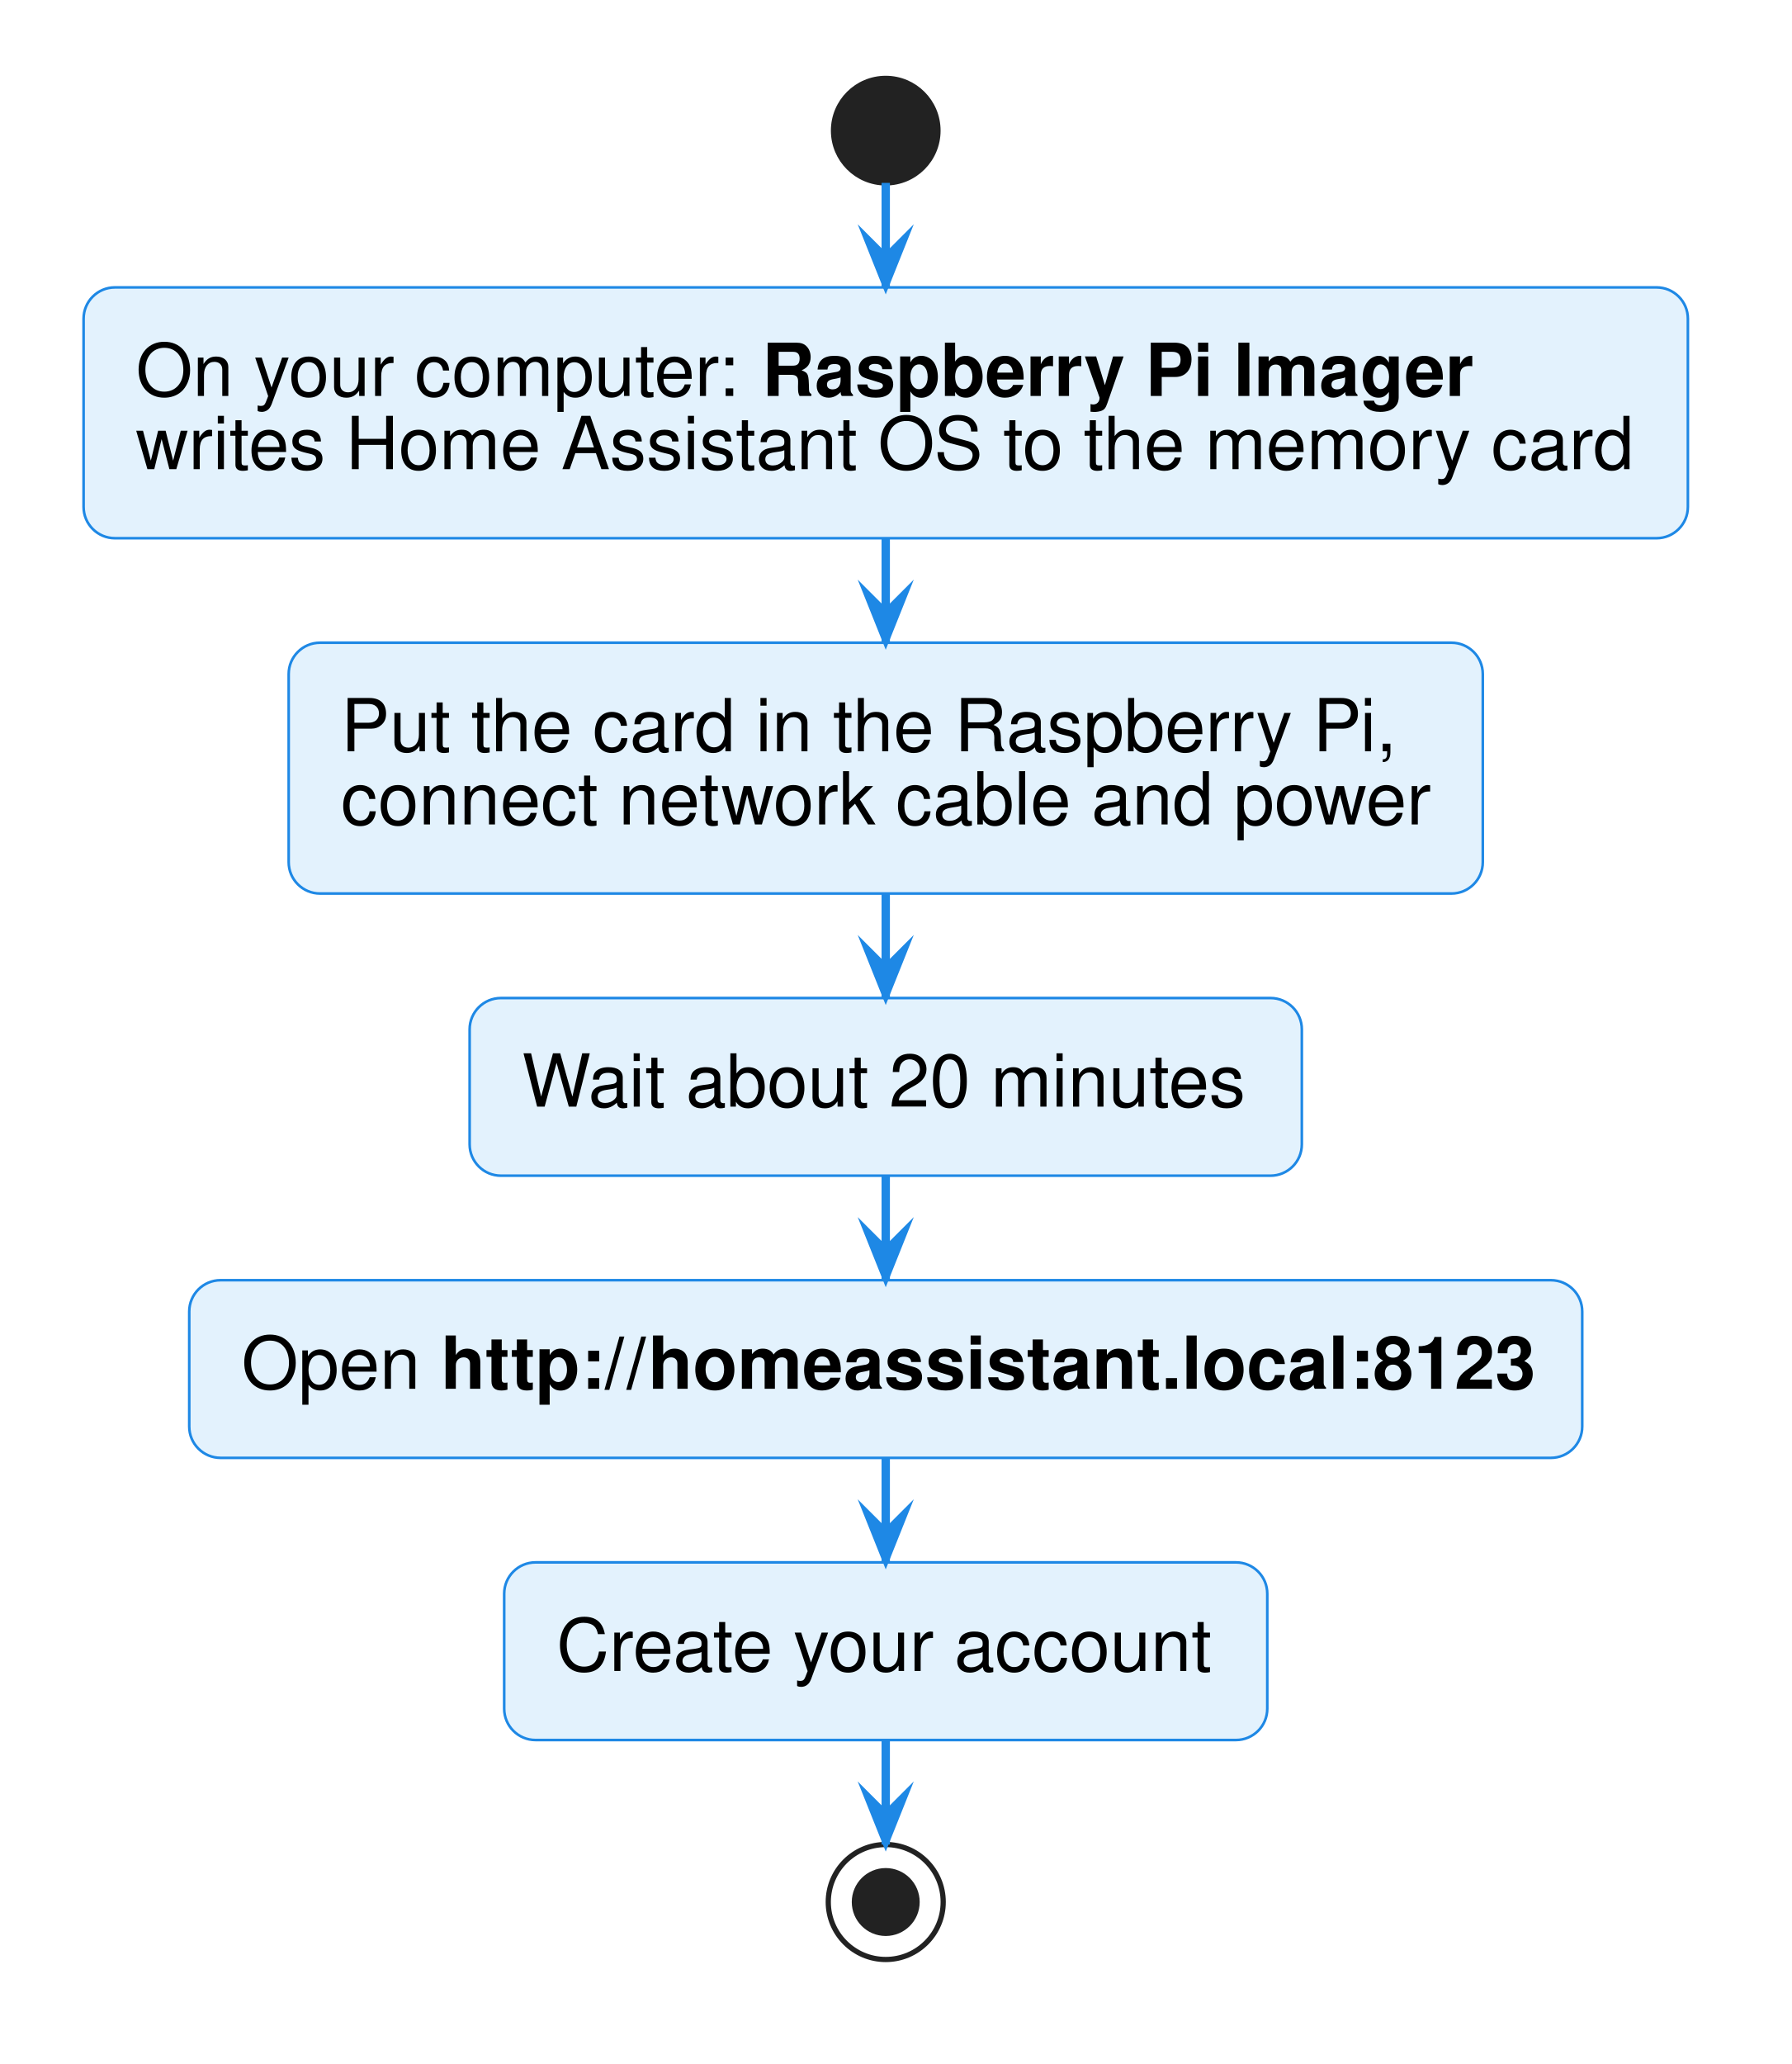
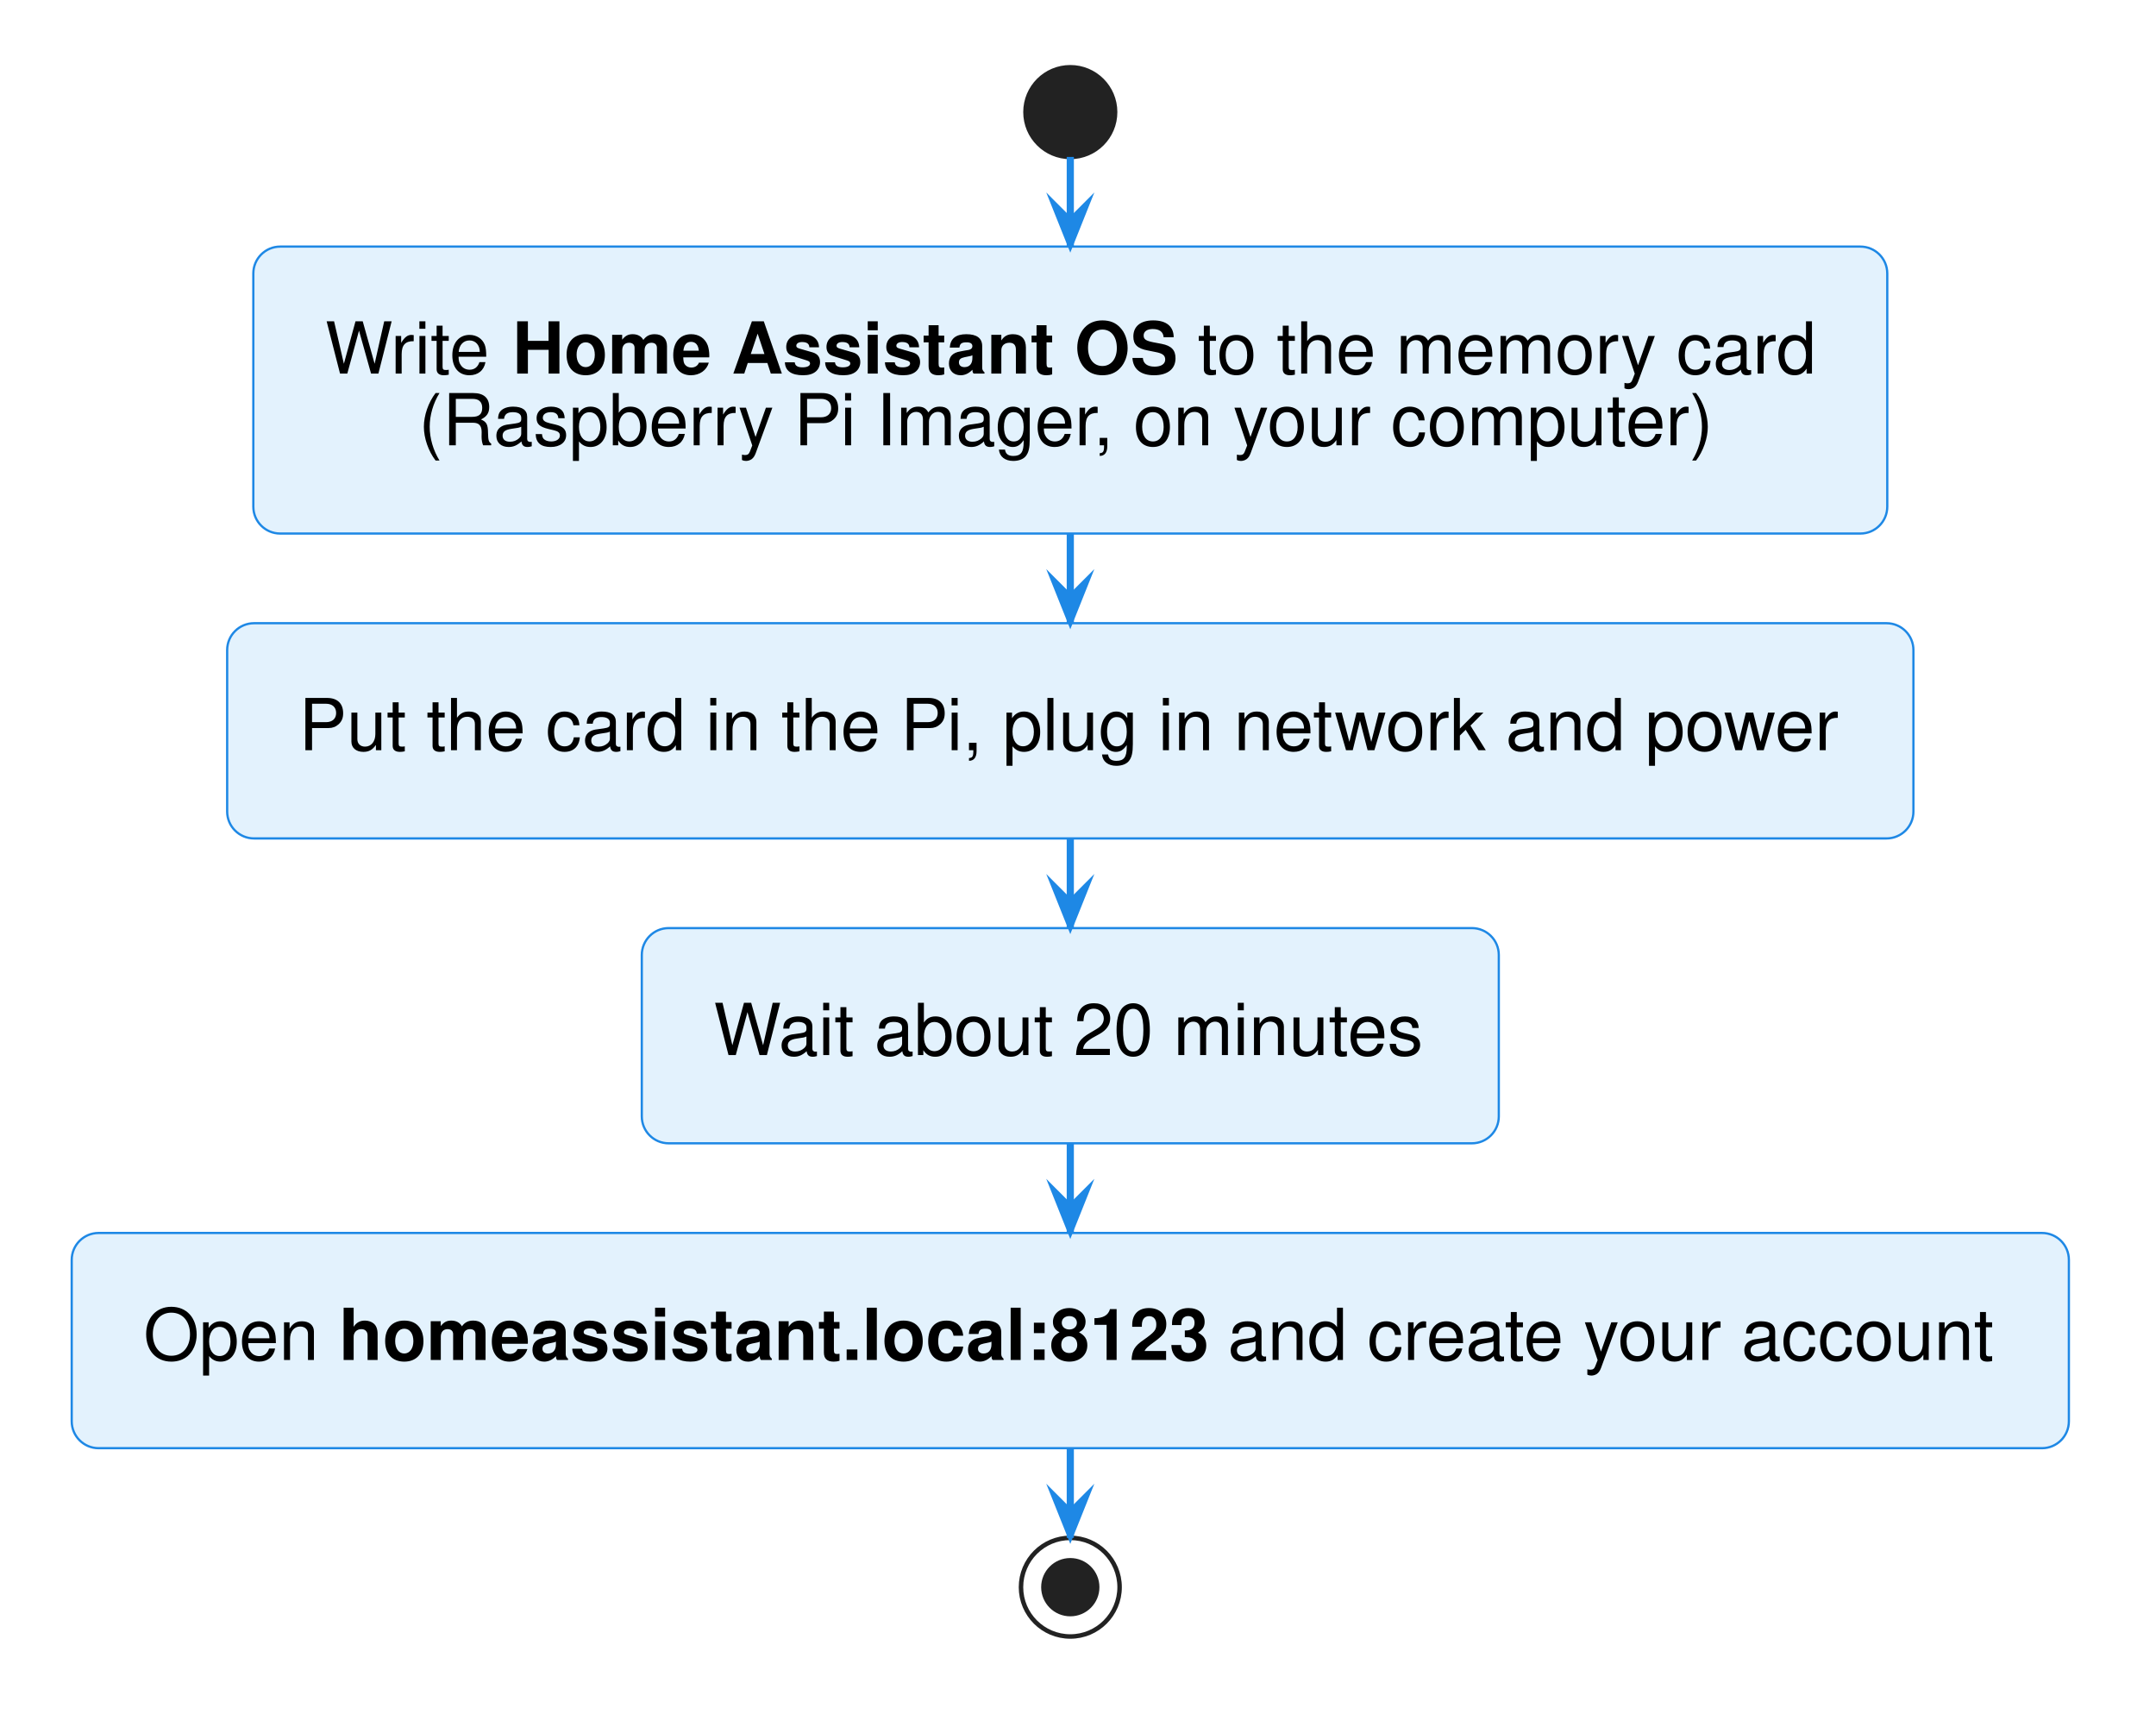
- <svg xmlns="http://www.w3.org/2000/svg" version="1.1" data-diagram-type="ACTIVITY" style="width:343px;height:395px;" width="343px" height="395px" viewBox="0 0 343 395" zoomAndPan="magnify" preserveAspectRatio="none" contentStyleType="text/css">
+ <svg xmlns="http://www.w3.org/2000/svg" version="1.1" data-diagram-type="ACTIVITY" style="width:481px;height:385px;" width="481px" height="385px" viewBox="0 0 481 385" zoomAndPan="magnify" preserveAspectRatio="none" contentStyleType="text/css">
  <defs />
  <g font-family="sans-serif" lengthAdjust="spacing">
-     <ellipse cx="169.544" cy="25" rx="10" ry="10" fill="#222" style="stroke:#222;stroke-width:1;" />
-     <rect x="16" y="55" width="307.089" height="48" fill="#E3F2FD" style="stroke:#1E88E5;stroke-width:0.5;" rx="6" ry="6" />
-     <text x="26" y="75.78" fill="#000" font-size="14" textLength="115.938" font-family="'Helvetica'">On your computer:</text>
-     <text x="145.827" y="75.78" fill="#000" font-size="14" textLength="136.172" font-weight="700" font-family="'Helvetica'">Raspberry Pi Imager</text>
-     <text x="26" y="89.78" fill="#000" font-size="14" textLength="287.089" font-family="'Helvetica'">writes Home Assistant OS to the memory card</text>
-     <rect x="55.259" y="123" width="228.571" height="48" fill="#E3F2FD" style="stroke:#1E88E5;stroke-width:0.5;" rx="6" ry="6" />
-     <text x="65.259" y="143.78" fill="#000" font-size="14" textLength="202.323" font-family="'Helvetica'">Put the card in the Raspberry Pi,</text>
-     <text x="65.259" y="157.78" fill="#000" font-size="14" textLength="208.571" font-family="'Helvetica'">connect network cable and power</text>
-     <rect x="89.896" y="191" width="159.296" height="34" fill="#E3F2FD" style="stroke:#1E88E5;stroke-width:0.5;" rx="6" ry="6" />
-     <text x="99.896" y="211.78" fill="#000" font-size="14" textLength="139.296" font-family="'Helvetica'">Wait about 20 minutes</text>
-     <rect x="36.224" y="245" width="266.641" height="34" fill="#E3F2FD" style="stroke:#1E88E5;stroke-width:0.5;" rx="6" ry="6" />
-     <text x="46.224" y="265.78" fill="#000" font-size="14" textLength="34.248" font-family="'Helvetica'">Open</text>
-     <text x="84.362" y="265.78" fill="#000" font-size="14" textLength="208.503" font-weight="700" font-family="'Helvetica'">http://homeassistant.local:8123</text>
-     <rect x="96.51" y="299" width="146.068" height="34" fill="#E3F2FD" style="stroke:#1E88E5;stroke-width:0.5;" rx="6" ry="6" />
-     <text x="106.51" y="319.78" fill="#000" font-size="14" textLength="126.068" font-family="'Helvetica'">Create your account</text>
-     <ellipse cx="169.544" cy="364" rx="11" ry="11" fill="none" style="stroke:#222;stroke-width:1;" />
-     <ellipse cx="169.544" cy="364" rx="6" ry="6" fill="#222" style="stroke:#222;stroke-width:1;" />
-     <line x1="169.544" y1="35" x2="169.544" y2="55" style="stroke:#1E88E5;stroke-width:1.6;" />
-     <polygon points="165.544,45,169.544,55,173.544,45,169.544,49" fill="#1E88E5" style="stroke:#1E88E5;stroke-width:1;stroke-linejoin:miter;stroke-miterlimit:10;" />
-     <line x1="169.544" y1="103" x2="169.544" y2="123" style="stroke:#1E88E5;stroke-width:1.6;" />
-     <polygon points="165.544,113,169.544,123,173.544,113,169.544,117" fill="#1E88E5" style="stroke:#1E88E5;stroke-width:1;stroke-linejoin:miter;stroke-miterlimit:10;" />
-     <line x1="169.544" y1="171" x2="169.544" y2="191" style="stroke:#1E88E5;stroke-width:1.6;" />
-     <polygon points="165.544,181,169.544,191,173.544,181,169.544,185" fill="#1E88E5" style="stroke:#1E88E5;stroke-width:1;stroke-linejoin:miter;stroke-miterlimit:10;" />
-     <line x1="169.544" y1="225" x2="169.544" y2="245" style="stroke:#1E88E5;stroke-width:1.6;" />
-     <polygon points="165.544,235,169.544,245,173.544,235,169.544,239" fill="#1E88E5" style="stroke:#1E88E5;stroke-width:1;stroke-linejoin:miter;stroke-miterlimit:10;" />
-     <line x1="169.544" y1="279" x2="169.544" y2="299" style="stroke:#1E88E5;stroke-width:1.6;" />
-     <polygon points="165.544,289,169.544,299,173.544,289,169.544,293" fill="#1E88E5" style="stroke:#1E88E5;stroke-width:1;stroke-linejoin:miter;stroke-miterlimit:10;" />
-     <line x1="169.544" y1="333" x2="169.544" y2="353" style="stroke:#1E88E5;stroke-width:1.6;" />
-     <polygon points="165.544,343,169.544,353,173.544,343,169.544,347" fill="#1E88E5" style="stroke:#1E88E5;stroke-width:1;stroke-linejoin:miter;stroke-miterlimit:10;" />
+     <ellipse cx="238.781" cy="25" rx="10" ry="10" fill="#222" style="stroke:#222;stroke-width:1;" />
+     <rect x="56.516" y="55" width="364.531" height="64" fill="#E3F2FD" style="stroke:#1E88E5;stroke-width:0.5;" rx="6" ry="6" />
+     <text x="72.516" y="83.32" fill="#000" font-size="16" textLength="37.328" font-family="'Helvetica'">Write</text>
+     <text x="114.289" y="83.32" fill="#000" font-size="16" textLength="148.484" font-weight="700" font-family="'Helvetica'">Home Assistant OS</text>
+     <text x="267.219" y="83.32" fill="#000" font-size="16" textLength="137.828" font-family="'Helvetica'">to the memory card</text>
+     <text x="93.395" y="99.32" fill="#000" font-size="16" textLength="290.773" font-family="'Helvetica'">(Raspberry Pi Imager, on your computer)</text>
+     <rect x="50.68" y="139" width="376.203" height="48" fill="#E3F2FD" style="stroke:#1E88E5;stroke-width:0.5;" rx="6" ry="6" />
+     <text x="66.68" y="167.32" fill="#000" font-size="16" textLength="344.203" font-family="'Helvetica'">Put the card in the Pi, plug in network and power</text>
+     <rect x="143.184" y="207" width="191.195" height="48" fill="#E3F2FD" style="stroke:#1E88E5;stroke-width:0.5;" rx="6" ry="6" />
+     <text x="159.184" y="235.32" fill="#000" font-size="16" textLength="159.195" font-family="'Helvetica'">Wait about 20 minutes</text>
+     <rect x="16" y="275" width="445.563" height="48" fill="#E3F2FD" style="stroke:#1E88E5;stroke-width:0.5;" rx="6" ry="6" />
+     <text x="32" y="303.32" fill="#000" font-size="16" textLength="39.141" font-family="'Helvetica'">Open</text>
+     <text x="75.586" y="303.32" fill="#000" font-size="16" textLength="193.867" font-weight="700" font-family="'Helvetica'">homeassistant.local:8123</text>
+     <text x="273.898" y="303.32" fill="#000" font-size="16" textLength="171.664" font-family="'Helvetica'">and create your account</text>
+     <ellipse cx="238.781" cy="354" rx="11" ry="11" fill="none" style="stroke:#222;stroke-width:1;" />
+     <ellipse cx="238.781" cy="354" rx="6" ry="6" fill="#222" style="stroke:#222;stroke-width:1;" />
+     <line x1="238.781" y1="35" x2="238.781" y2="55" style="stroke:#1E88E5;stroke-width:1.6;" />
+     <polygon points="234.781,45,238.781,55,242.781,45,238.781,49" fill="#1E88E5" style="stroke:#1E88E5;stroke-width:1;stroke-linejoin:miter;stroke-miterlimit:10;" />
+     <line x1="238.781" y1="119" x2="238.781" y2="139" style="stroke:#1E88E5;stroke-width:1.6;" />
+     <polygon points="234.781,129,238.781,139,242.781,129,238.781,133" fill="#1E88E5" style="stroke:#1E88E5;stroke-width:1;stroke-linejoin:miter;stroke-miterlimit:10;" />
+     <line x1="238.781" y1="187" x2="238.781" y2="207" style="stroke:#1E88E5;stroke-width:1.6;" />
+     <polygon points="234.781,197,238.781,207,242.781,197,238.781,201" fill="#1E88E5" style="stroke:#1E88E5;stroke-width:1;stroke-linejoin:miter;stroke-miterlimit:10;" />
+     <line x1="238.781" y1="255" x2="238.781" y2="275" style="stroke:#1E88E5;stroke-width:1.6;" />
+     <polygon points="234.781,265,238.781,275,242.781,265,238.781,269" fill="#1E88E5" style="stroke:#1E88E5;stroke-width:1;stroke-linejoin:miter;stroke-miterlimit:10;" />
+     <line x1="238.781" y1="323" x2="238.781" y2="343" style="stroke:#1E88E5;stroke-width:1.6;" />
+     <polygon points="234.781,333,238.781,343,242.781,333,238.781,337" fill="#1E88E5" style="stroke:#1E88E5;stroke-width:1;stroke-linejoin:miter;stroke-miterlimit:10;" />
  </g>
</svg>
